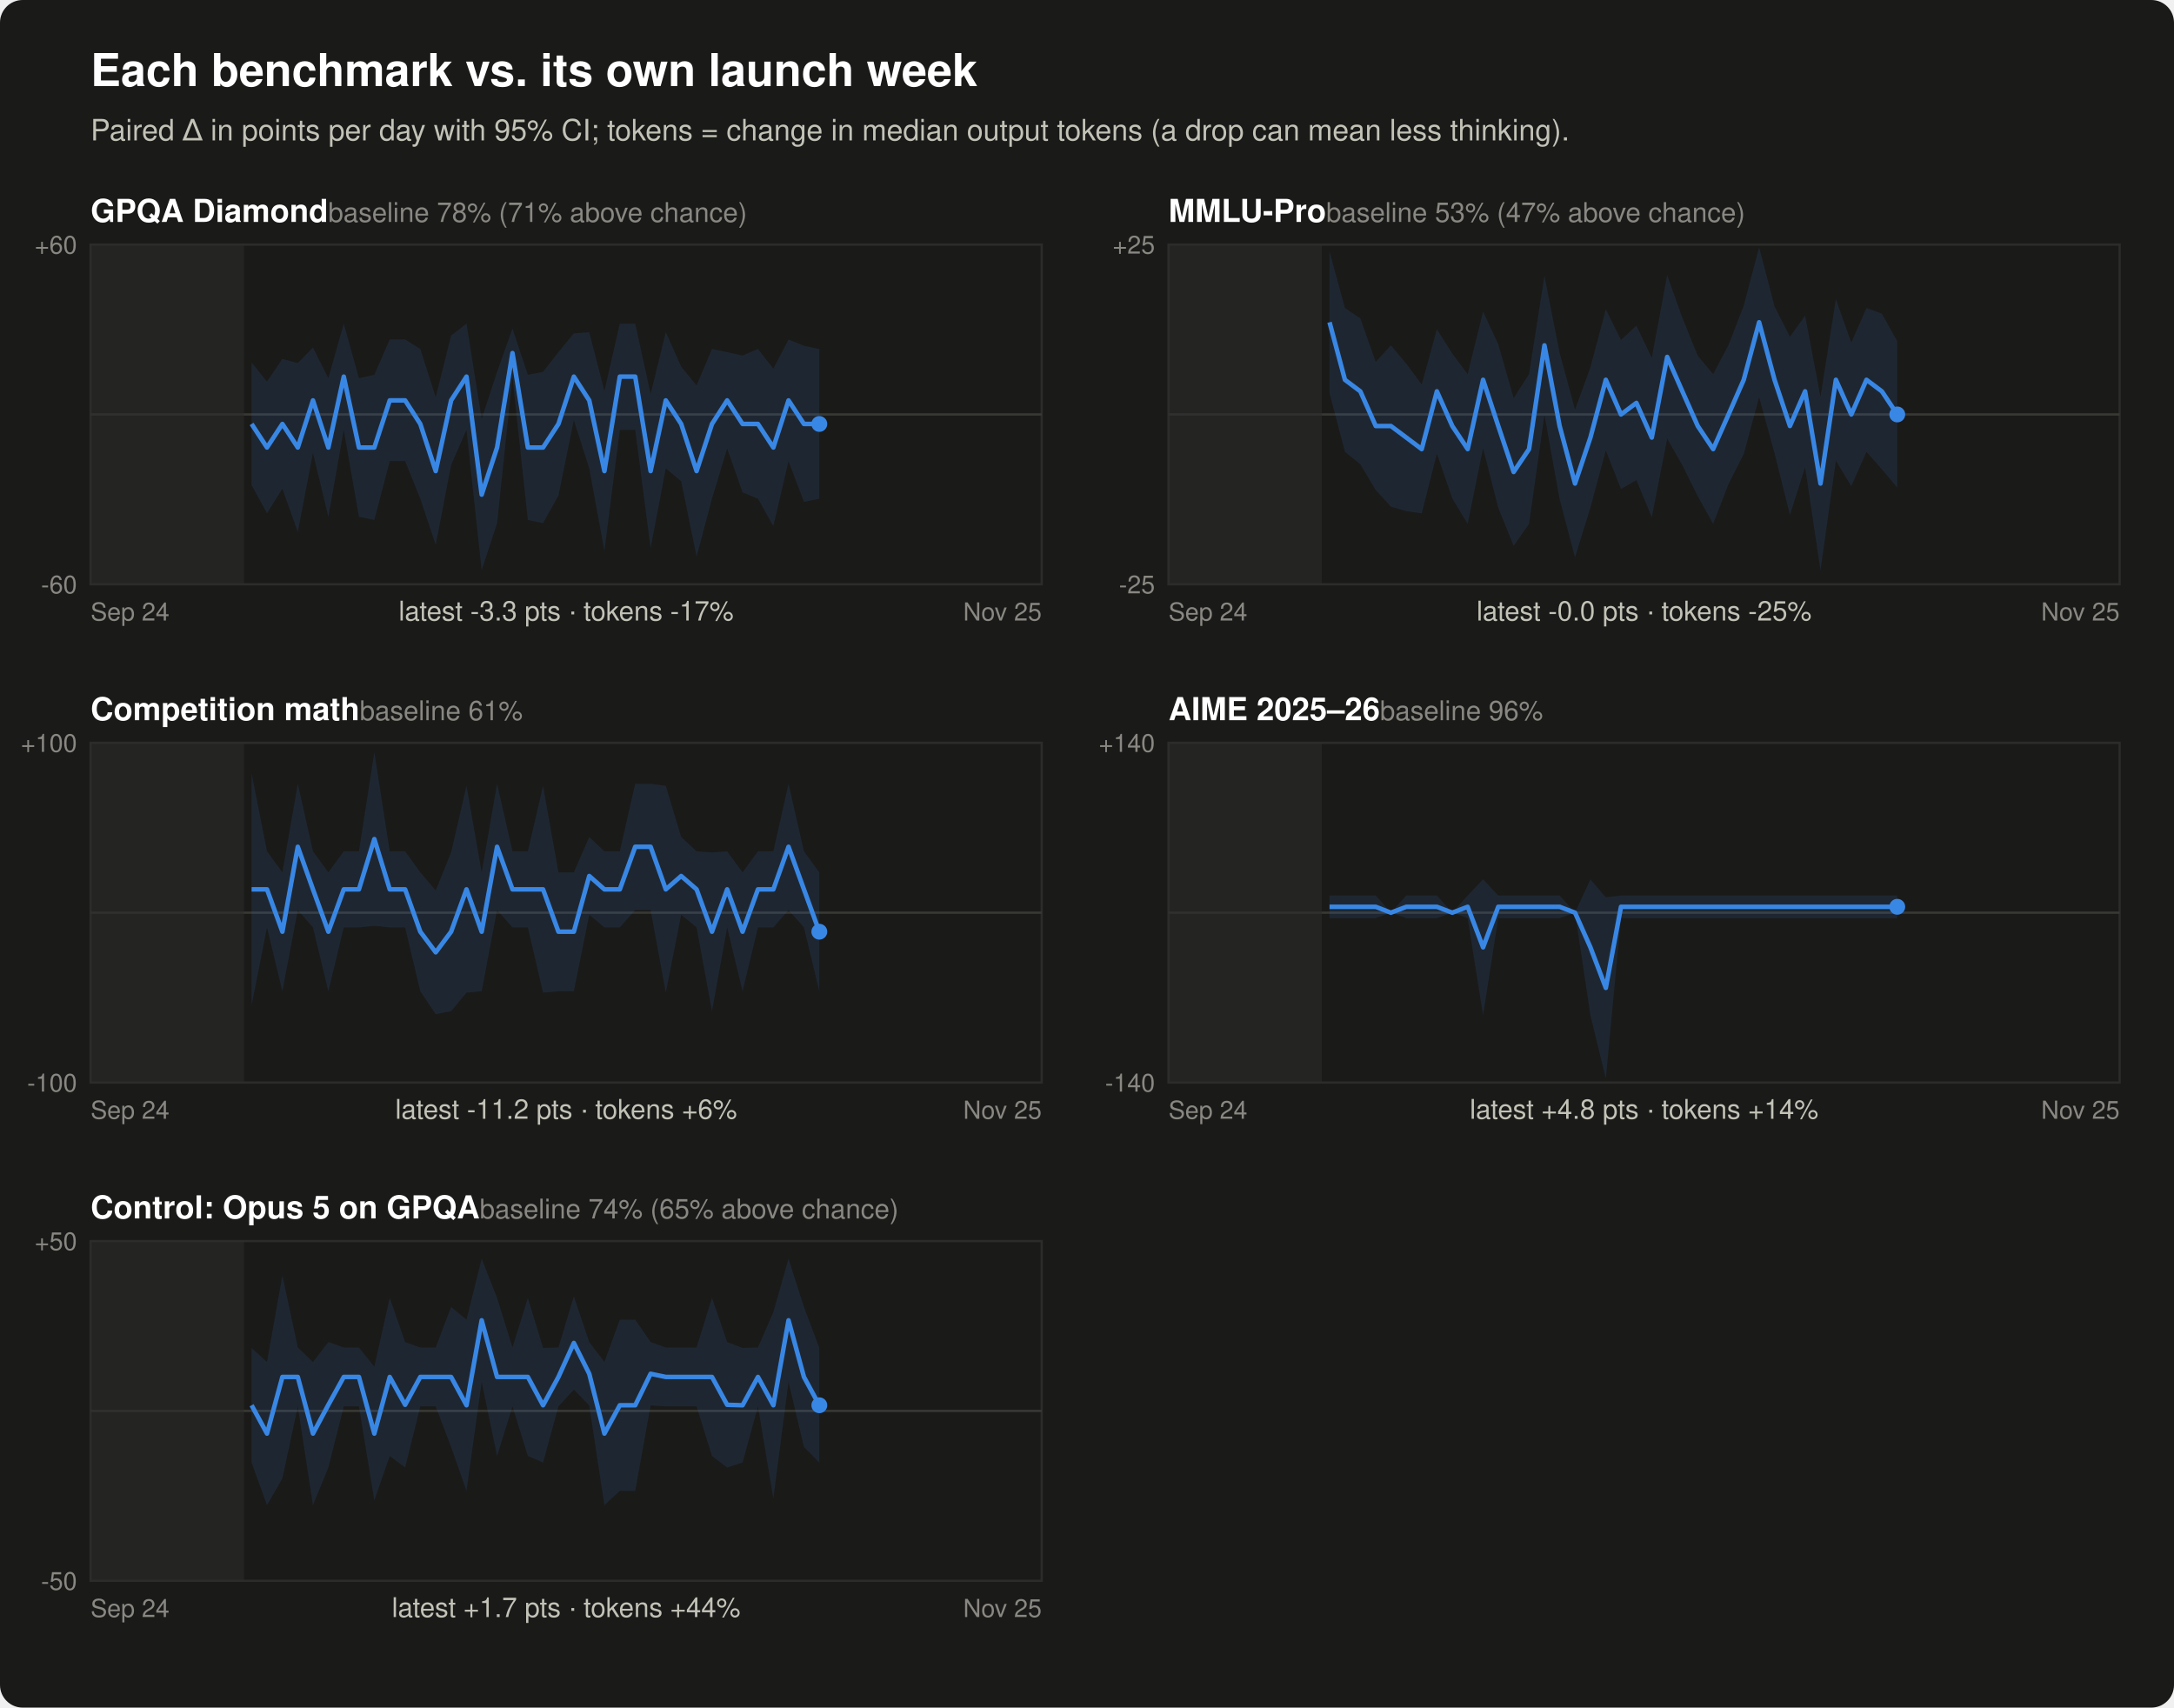
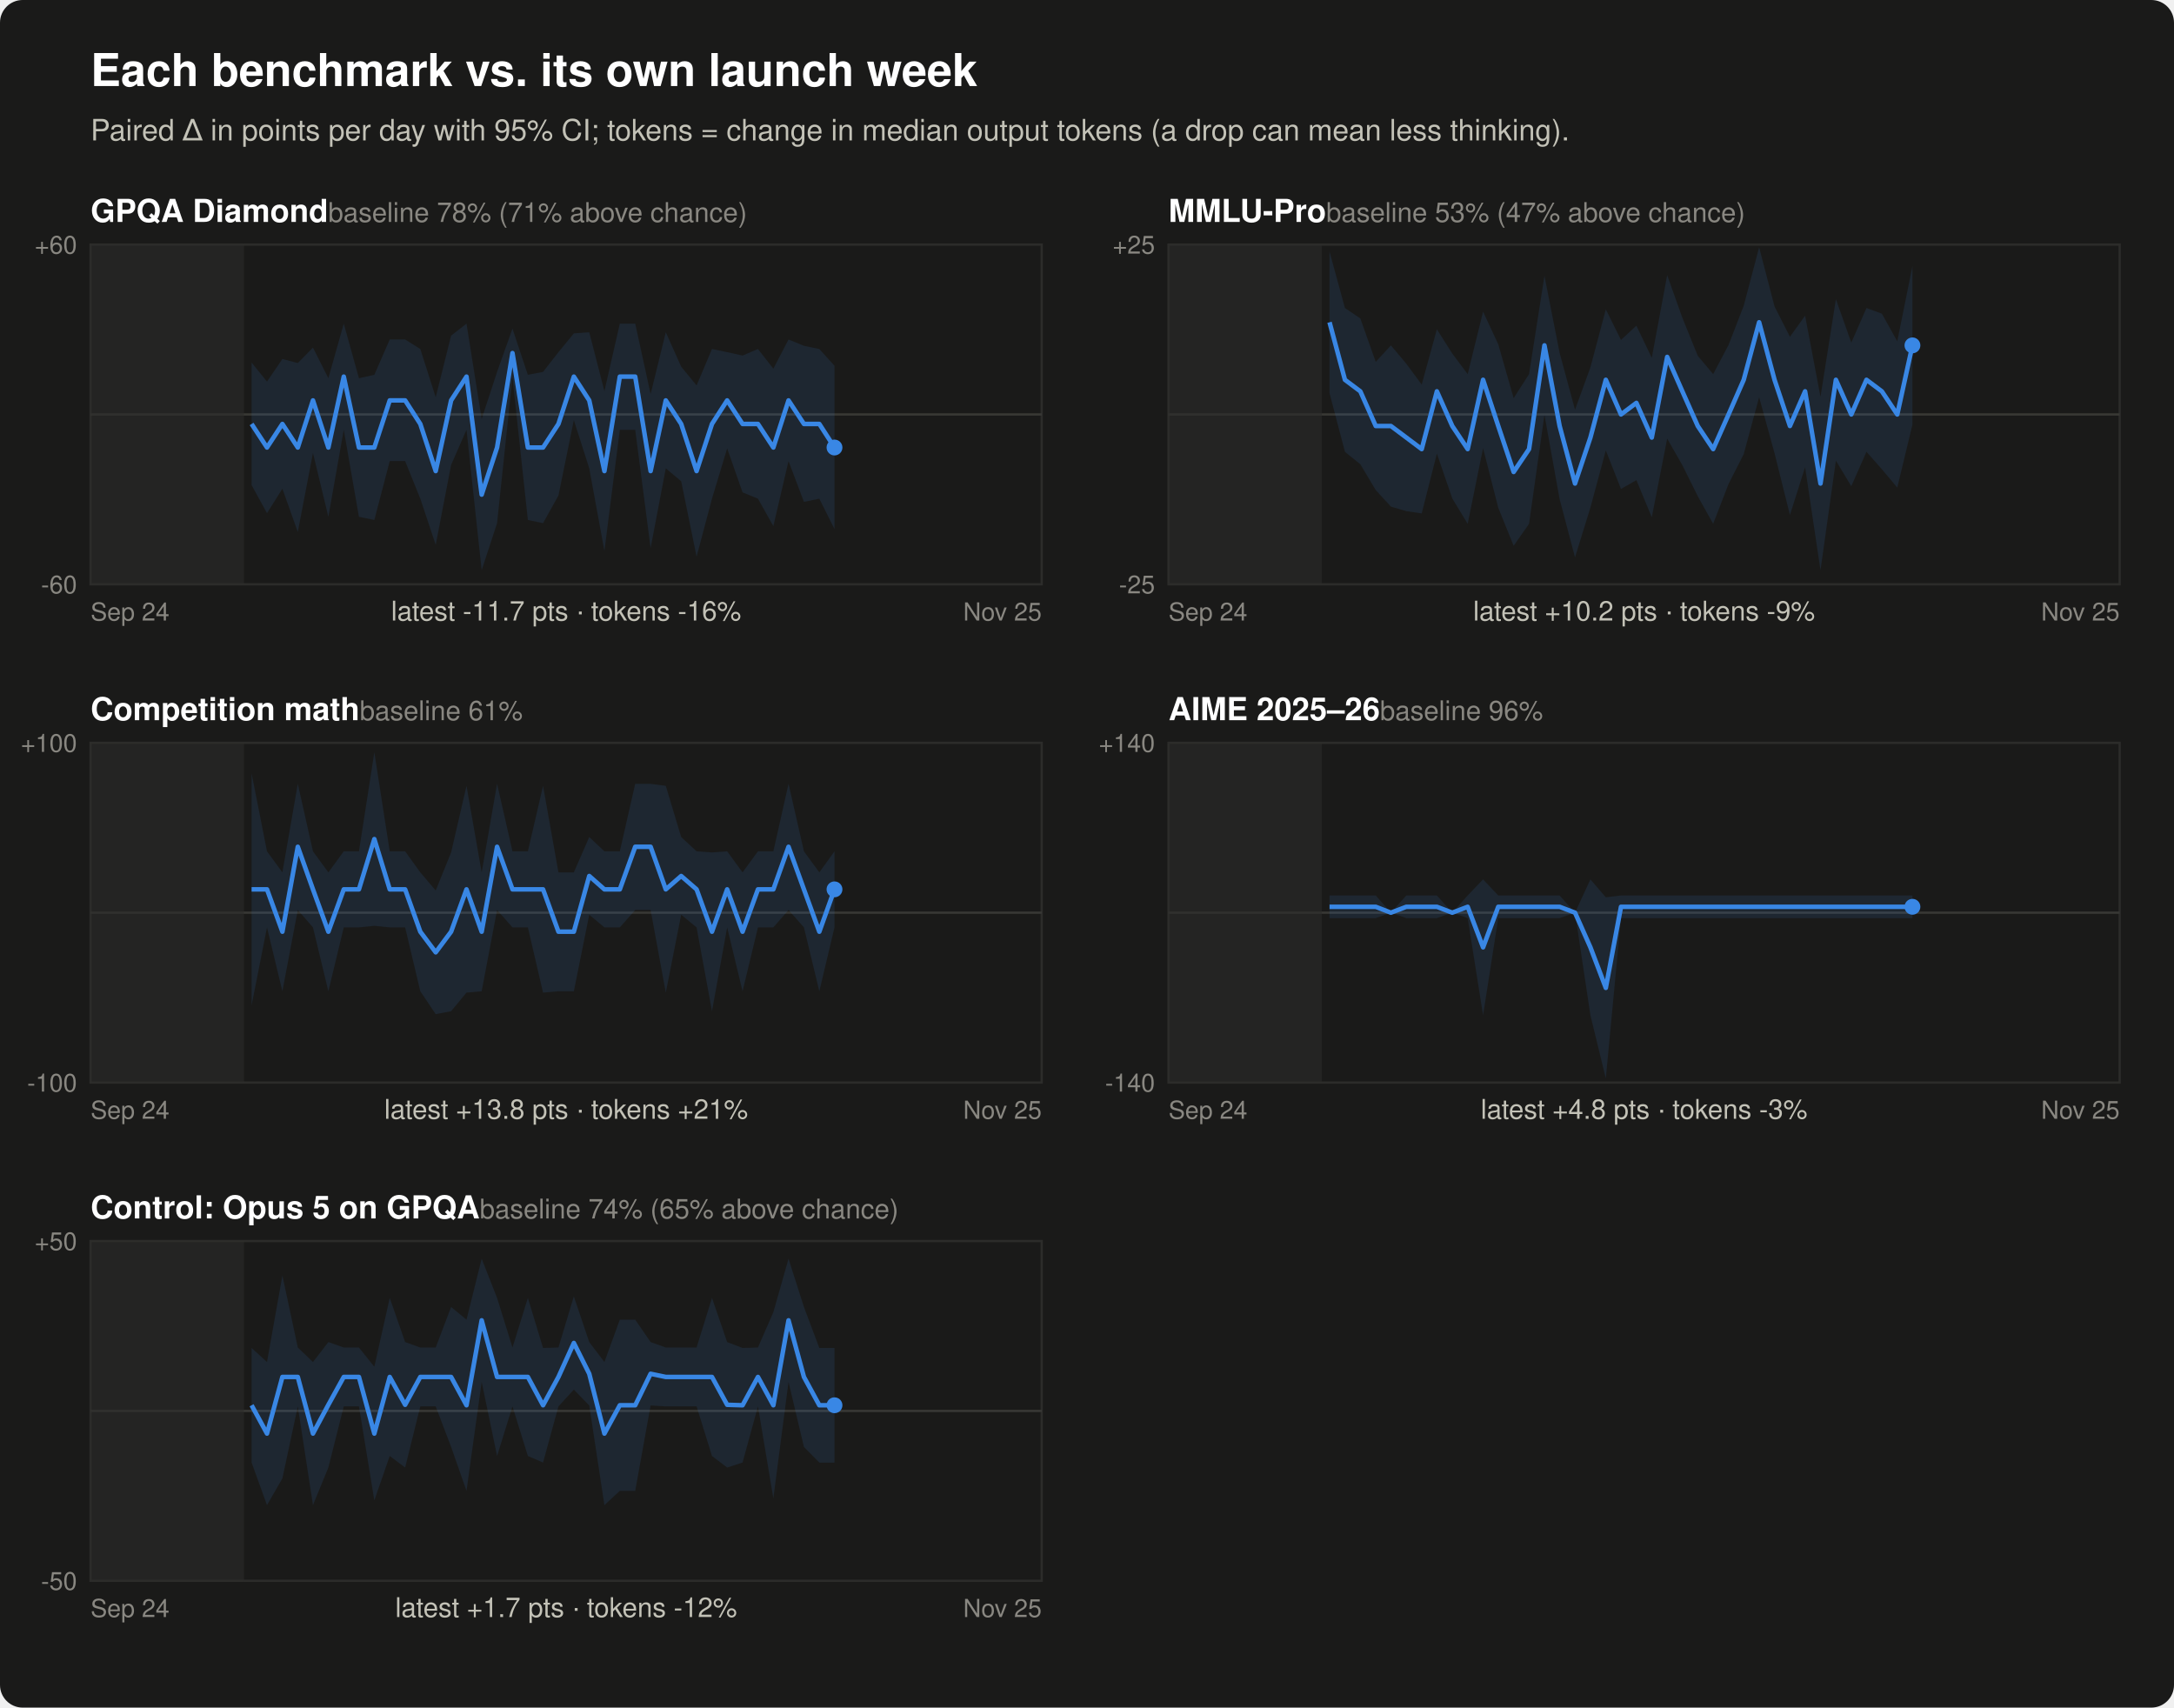
<svg xmlns="http://www.w3.org/2000/svg" width="960" height="754" viewBox="0 0 960 754" font-family="-apple-system, Segoe UI, Helvetica, Arial, sans-serif" role="img" aria-labelledby="ft fd">
  <rect width="960" height="754" rx="10" fill="#1a1a19" />
  <text x="40" y="38" fill="#ffffff" font-size="20" font-weight="600">Each benchmark vs. its own launch week</text>
  <text x="40" y="62" fill="#c3c2b7" font-size="13">Paired Δ in points per day with 95% CI; tokens = change in median output tokens (a drop can mean less thinking).</text>
  <text x="40" y="98" fill="#ffffff" font-size="14" font-weight="600">GPQA Diamond<tspan fill="#898781" font-weight="400" font-size="12">  baseline 78% (71% above chance)</tspan>
  </text>
  <rect x="40" y="108" width="420" height="150" fill="none" stroke="#2c2c2a" />
  <line x1="40" y1="183.0" x2="460" y2="183.0" stroke="#383835" />
  <text x="34" y="262.0" text-anchor="end" fill="#898781" font-size="11">-60</text>
  <text x="34" y="112.0" text-anchor="end" fill="#898781" font-size="11">+60</text>
  <rect x="40.0" y="108" width="67.7" height="150" fill="#2c2c2a" opacity="0.6" />
  <text x="40" y="274" fill="#898781" font-size="11">Sep 24</text>
  <text x="460" y="274" text-anchor="end" fill="#898781" font-size="11">Nov 25</text>
-   <path d="M111.1,160.1 L117.9,168.5 L124.7,158.5 L131.5,160.3 L138.2,153.5 L145.0,167.0 L151.8,142.9 L158.5,167.0 L165.3,165.5 L172.1,149.9 L178.9,149.9 L185.6,154.1 L192.4,175.4 L199.2,148.2 L206.0,142.9 L212.7,185.0 L219.5,164.2 L226.3,145.1 L233.1,165.5 L239.8,164.2 L246.6,155.5 L253.4,147.2 L260.2,146.7 L266.9,172.7 L273.7,142.9 L280.5,142.9 L287.3,174.0 L294.0,146.7 L300.8,161.9 L307.6,170.2 L314.4,154.1 L321.1,155.5 L327.9,157.0 L334.7,154.1 L341.5,162.8 L348.2,149.9 L355.0,152.7 L361.8,154.1 L361.8,220.2 L355.0,221.6 L348.2,203.6 L341.5,232.3 L334.7,220.2 L327.9,217.4 L321.1,198.0 L314.4,220.2 L307.6,245.8 L300.8,212.5 L294.0,206.8 L287.3,242.0 L280.5,189.8 L273.7,189.8 L266.9,243.3 L260.2,206.8 L253.4,185.5 L246.6,218.8 L239.8,231.0 L233.1,229.6 L226.3,166.7 L219.5,231.0 L212.7,251.8 L206.0,189.8 L199.2,205.3 L192.4,240.6 L185.6,220.2 L178.9,203.6 L172.1,203.6 L165.3,229.6 L158.5,228.2 L151.8,189.8 L145.0,228.2 L138.2,200.0 L131.5,234.9 L124.7,215.8 L117.9,226.6 L111.1,214.2 Z" fill="#3987e5" opacity="0.12" />
-   <path d="M111.1,187.2 L117.9,197.6 L124.7,187.2 L131.5,197.6 L138.2,176.8 L145.0,197.6 L151.8,166.3 L158.5,197.6 L165.3,197.6 L172.1,176.8 L178.9,176.8 L185.6,187.2 L192.4,208.0 L199.2,176.8 L206.0,166.3 L212.7,218.4 L219.5,197.6 L226.3,155.9 L233.1,197.6 L239.8,197.6 L246.6,187.2 L253.4,166.3 L260.2,176.8 L266.9,208.0 L273.7,166.3 L280.5,166.3 L287.3,208.0 L294.0,176.8 L300.8,187.2 L307.6,208.0 L314.4,187.2 L321.1,176.8 L327.9,187.2 L334.7,187.2 L341.5,197.6 L348.2,176.8 L355.0,187.2 L361.8,187.2" fill="none" stroke="#3987e5" stroke-width="2" stroke-linejoin="round" />
-   <circle cx="361.8" cy="187.2" r="3.5" fill="#3987e5" />
-   <text x="250.0" y="274" text-anchor="middle" fill="#c3c2b7" font-size="12">latest -3.3 pts · tokens -17%</text>
+   <path d="M111.1,160.1 L117.9,168.5 L124.7,158.5 L131.5,160.3 L138.2,153.5 L145.0,167.0 L151.8,142.9 L158.5,167.0 L165.3,165.5 L172.1,149.9 L178.9,149.9 L185.6,154.1 L192.4,175.4 L199.2,148.2 L206.0,142.9 L212.7,185.0 L219.5,164.2 L226.3,145.1 L233.1,165.5 L239.8,164.2 L246.6,155.5 L253.4,147.2 L260.2,146.7 L266.9,172.7 L273.7,142.9 L280.5,142.9 L287.3,174.0 L294.0,146.7 L300.8,161.9 L307.6,170.2 L314.4,154.1 L321.1,155.5 L327.9,157.0 L334.7,154.1 L341.5,162.8 L348.2,149.9 L355.0,152.7 L361.8,154.1 L368.5,161.5 L368.5,233.6 L361.8,220.2 L355.0,221.6 L348.2,203.6 L341.5,232.3 L334.7,220.2 L327.9,217.4 L321.1,198.0 L314.4,220.2 L307.6,245.8 L300.8,212.5 L294.0,206.8 L287.3,242.0 L280.5,189.8 L273.7,189.8 L266.9,243.3 L260.2,206.8 L253.4,185.5 L246.6,218.8 L239.8,231.0 L233.1,229.6 L226.3,166.7 L219.5,231.0 L212.7,251.8 L206.0,189.8 L199.2,205.3 L192.4,240.6 L185.6,220.2 L178.9,203.6 L172.1,203.6 L165.3,229.6 L158.5,228.2 L151.8,189.8 L145.0,228.2 L138.2,200.0 L131.5,234.9 L124.7,215.8 L117.9,226.6 L111.1,214.2 Z" fill="#3987e5" opacity="0.12" />
+   <path d="M111.1,187.2 L117.9,197.6 L124.7,187.2 L131.5,197.6 L138.2,176.8 L145.0,197.6 L151.8,166.3 L158.5,197.6 L165.3,197.6 L172.1,176.8 L178.9,176.8 L185.6,187.2 L192.4,208.0 L199.2,176.8 L206.0,166.3 L212.7,218.4 L219.5,197.6 L226.3,155.9 L233.1,197.6 L239.8,197.6 L246.6,187.2 L253.4,166.3 L260.2,176.8 L266.9,208.0 L273.7,166.3 L280.5,166.3 L287.3,208.0 L294.0,176.8 L300.8,187.2 L307.6,208.0 L314.4,187.2 L321.1,176.8 L327.9,187.2 L334.7,187.2 L341.5,197.6 L348.2,176.8 L355.0,187.2 L361.8,187.2 L368.5,197.6" fill="none" stroke="#3987e5" stroke-width="2" stroke-linejoin="round" />
+   <circle cx="368.5" cy="197.6" r="3.5" fill="#3987e5" />
+   <text x="250.0" y="274" text-anchor="middle" fill="#c3c2b7" font-size="12">latest -11.7 pts · tokens -16%</text>
  <text x="516" y="98" fill="#ffffff" font-size="14" font-weight="600">MMLU-Pro<tspan fill="#898781" font-weight="400" font-size="12">  baseline 53% (47% above chance)</tspan>
  </text>
  <rect x="516" y="108" width="420" height="150" fill="none" stroke="#2c2c2a" />
  <line x1="516" y1="183.0" x2="936" y2="183.0" stroke="#383835" />
  <text x="510" y="262.0" text-anchor="end" fill="#898781" font-size="11">-25</text>
  <text x="510" y="112.0" text-anchor="end" fill="#898781" font-size="11">+25</text>
  <rect x="516.0" y="108" width="67.7" height="150" fill="#2c2c2a" opacity="0.6" />
  <text x="516" y="274" fill="#898781" font-size="11">Sep 24</text>
  <text x="936" y="274" text-anchor="end" fill="#898781" font-size="11">Nov 25</text>
-   <path d="M587.1,111.1 L593.9,136.0 L600.7,140.6 L607.5,159.8 L614.2,152.5 L621.0,160.6 L627.8,169.8 L634.5,145.4 L641.3,156.1 L648.1,165.2 L654.9,137.6 L661.6,152.0 L668.4,175.8 L675.2,165.2 L682.0,121.8 L688.7,155.8 L695.5,180.9 L702.3,162.2 L709.1,136.6 L715.8,150.1 L722.6,143.8 L729.4,158.0 L736.2,121.5 L742.9,140.3 L749.7,157.1 L756.5,165.2 L763.3,152.3 L770.0,135.0 L776.8,109.2 L783.6,135.3 L790.4,148.7 L797.1,139.4 L803.9,175.2 L810.7,132.1 L817.5,151.3 L824.2,136.0 L831.0,138.5 L837.8,150.7 L837.8,215.3 L831.0,207.2 L824.2,199.5 L817.5,214.7 L810.7,203.4 L803.9,251.8 L797.1,206.3 L790.4,227.4 L783.6,200.1 L776.8,175.4 L770.0,200.5 L763.3,213.7 L756.5,231.3 L749.7,219.1 L742.9,205.4 L736.2,193.7 L729.4,228.4 L722.6,212.0 L715.8,215.9 L709.1,198.9 L702.3,224.1 L695.5,246.1 L688.7,220.4 L682.0,183.2 L675.2,231.3 L668.4,241.0 L661.6,224.2 L654.9,197.9 L648.1,231.3 L641.3,220.1 L634.5,200.3 L627.8,226.7 L621.0,225.7 L614.2,223.7 L607.5,216.4 L600.7,205.0 L593.9,199.5 L587.1,173.6 Z" fill="#3987e5" opacity="0.12" />
-   <path d="M587.1,142.3 L593.9,167.7 L600.7,172.8 L607.5,188.1 L614.2,188.1 L621.0,193.2 L627.8,198.3 L634.5,172.8 L641.3,188.1 L648.1,198.3 L654.9,167.7 L661.6,188.1 L668.4,208.4 L675.2,198.3 L682.0,152.5 L688.7,188.1 L695.5,213.5 L702.3,193.2 L709.1,167.7 L715.8,183.0 L722.6,177.9 L729.4,193.2 L736.2,157.6 L742.9,172.8 L749.7,188.1 L756.5,198.3 L763.3,183.0 L770.0,167.7 L776.8,142.3 L783.6,167.7 L790.4,188.1 L797.1,172.8 L803.9,213.5 L810.7,167.7 L817.5,183.0 L824.2,167.7 L831.0,172.8 L837.8,183.0" fill="none" stroke="#3987e5" stroke-width="2" stroke-linejoin="round" />
-   <circle cx="837.8" cy="183.0" r="3.5" fill="#3987e5" />
-   <text x="726.0" y="274" text-anchor="middle" fill="#c3c2b7" font-size="12">latest -0.0 pts · tokens -25%</text>
+   <path d="M587.1,111.1 L593.9,136.0 L600.7,140.6 L607.5,159.8 L614.2,152.5 L621.0,160.6 L627.8,169.8 L634.5,145.4 L641.3,156.1 L648.1,165.2 L654.9,137.6 L661.6,152.0 L668.4,175.8 L675.2,165.2 L682.0,121.8 L688.7,155.8 L695.5,180.9 L702.3,162.2 L709.1,136.6 L715.8,150.1 L722.6,143.8 L729.4,158.0 L736.2,121.5 L742.9,140.3 L749.7,157.1 L756.5,165.2 L763.3,152.3 L770.0,135.0 L776.8,109.2 L783.6,135.3 L790.4,148.7 L797.1,139.4 L803.9,175.2 L810.7,132.1 L817.5,151.3 L824.2,136.0 L831.0,138.5 L837.8,150.7 L844.5,117.5 L844.5,187.5 L837.8,215.3 L831.0,207.2 L824.2,199.5 L817.5,214.7 L810.7,203.4 L803.9,251.8 L797.1,206.3 L790.4,227.4 L783.6,200.1 L776.8,175.4 L770.0,200.5 L763.3,213.7 L756.5,231.3 L749.7,219.1 L742.9,205.4 L736.2,193.7 L729.4,228.4 L722.6,212.0 L715.8,215.9 L709.1,198.9 L702.3,224.1 L695.5,246.1 L688.7,220.4 L682.0,183.2 L675.2,231.3 L668.4,241.0 L661.6,224.2 L654.9,197.9 L648.1,231.3 L641.3,220.1 L634.5,200.3 L627.8,226.7 L621.0,225.7 L614.2,223.7 L607.5,216.4 L600.7,205.0 L593.9,199.5 L587.1,173.6 Z" fill="#3987e5" opacity="0.12" />
+   <path d="M587.1,142.3 L593.9,167.7 L600.7,172.8 L607.5,188.1 L614.2,188.1 L621.0,193.2 L627.8,198.3 L634.5,172.8 L641.3,188.1 L648.1,198.3 L654.9,167.7 L661.6,188.1 L668.4,208.4 L675.2,198.3 L682.0,152.5 L688.7,188.1 L695.5,213.5 L702.3,193.2 L709.1,167.7 L715.8,183.0 L722.6,177.9 L729.4,193.2 L736.2,157.6 L742.9,172.8 L749.7,188.1 L756.5,198.3 L763.3,183.0 L770.0,167.7 L776.8,142.3 L783.6,167.7 L790.4,188.1 L797.1,172.8 L803.9,213.5 L810.7,167.7 L817.5,183.0 L824.2,167.7 L831.0,172.8 L837.8,183.0 L844.5,152.5" fill="none" stroke="#3987e5" stroke-width="2" stroke-linejoin="round" />
+   <circle cx="844.5" cy="152.5" r="3.5" fill="#3987e5" />
+   <text x="726.0" y="274" text-anchor="middle" fill="#c3c2b7" font-size="12">latest +10.2 pts · tokens -9%</text>
  <text x="40" y="318" fill="#ffffff" font-size="14" font-weight="600">Competition math<tspan fill="#898781" font-weight="400" font-size="12">  baseline 61%</tspan>
  </text>
  <rect x="40" y="328" width="420" height="150" fill="none" stroke="#2c2c2a" />
  <line x1="40" y1="403.0" x2="460" y2="403.0" stroke="#383835" />
  <text x="34" y="482.0" text-anchor="end" fill="#898781" font-size="11">-100</text>
  <text x="34" y="332.0" text-anchor="end" fill="#898781" font-size="11">+100</text>
  <rect x="40.0" y="328" width="67.7" height="150" fill="#2c2c2a" opacity="0.6" />
  <text x="40" y="494" fill="#898781" font-size="11">Sep 24</text>
  <text x="460" y="494" text-anchor="end" fill="#898781" font-size="11">Nov 25</text>
-   <path d="M111.1,341.5 L117.9,375.9 L124.7,385.2 L131.5,346.1 L138.2,375.9 L145.0,385.2 L151.8,375.9 L158.5,375.9 L165.3,332.2 L172.1,375.9 L178.9,375.9 L185.6,385.2 L192.4,393.2 L199.2,376.4 L206.0,347.0 L212.7,385.2 L219.5,346.1 L226.3,375.9 L233.1,375.9 L239.8,347.0 L246.6,385.2 L253.4,385.2 L260.2,369.6 L266.9,375.9 L273.7,375.9 L280.5,346.1 L287.3,346.1 L294.0,347.0 L300.8,369.6 L307.6,375.9 L314.4,376.4 L321.1,375.9 L327.9,385.2 L334.7,375.9 L341.5,375.9 L348.2,346.1 L355.0,375.9 L361.8,385.2 L361.8,437.7 L355.0,409.5 L348.2,401.8 L341.5,409.5 L334.7,409.5 L327.9,437.7 L321.1,409.5 L314.4,446.5 L307.6,409.5 L300.8,403.9 L294.0,438.3 L287.3,401.8 L280.5,401.8 L273.7,409.5 L266.9,409.5 L260.2,403.9 L253.4,437.7 L246.6,437.7 L239.8,438.3 L233.1,409.5 L226.3,409.5 L219.5,401.8 L212.7,437.7 L206.0,438.3 L199.2,446.5 L192.4,447.8 L185.6,437.7 L178.9,409.5 L172.1,409.5 L165.3,408.8 L158.5,409.5 L151.8,409.5 L145.0,437.7 L138.2,409.5 L131.5,401.8 L124.7,437.7 L117.9,409.5 L111.1,443.9 Z" fill="#3987e5" opacity="0.12" />
-   <path d="M111.1,392.7 L117.9,392.7 L124.7,411.4 L131.5,373.9 L138.2,392.7 L145.0,411.4 L151.8,392.7 L158.5,392.7 L165.3,370.5 L172.1,392.7 L178.9,392.7 L185.6,411.4 L192.4,420.5 L199.2,411.4 L206.0,392.7 L212.7,411.4 L219.5,373.9 L226.3,392.7 L233.1,392.7 L239.8,392.7 L246.6,411.4 L253.4,411.4 L260.2,386.8 L266.9,392.7 L273.7,392.7 L280.5,373.9 L287.3,373.9 L294.0,392.7 L300.8,386.8 L307.6,392.7 L314.4,411.4 L321.1,392.7 L327.9,411.4 L334.7,392.7 L341.5,392.7 L348.2,373.9 L355.0,392.7 L361.8,411.4" fill="none" stroke="#3987e5" stroke-width="2" stroke-linejoin="round" />
-   <circle cx="361.8" cy="411.4" r="3.5" fill="#3987e5" />
-   <text x="250.0" y="494" text-anchor="middle" fill="#c3c2b7" font-size="12">latest -11.2 pts · tokens +6%</text>
+   <path d="M111.1,341.5 L117.9,375.9 L124.7,385.2 L131.5,346.1 L138.2,375.9 L145.0,385.2 L151.8,375.9 L158.5,375.9 L165.3,332.2 L172.1,375.9 L178.9,375.9 L185.6,385.2 L192.4,393.2 L199.2,376.4 L206.0,347.0 L212.7,385.2 L219.5,346.1 L226.3,375.9 L233.1,375.9 L239.8,347.0 L246.6,385.2 L253.4,385.2 L260.2,369.6 L266.9,375.9 L273.7,375.9 L280.5,346.1 L287.3,346.1 L294.0,347.0 L300.8,369.6 L307.6,375.9 L314.4,376.4 L321.1,375.9 L327.9,385.2 L334.7,375.9 L341.5,375.9 L348.2,346.1 L355.0,375.9 L361.8,385.2 L368.5,375.9 L368.5,409.5 L361.8,437.7 L355.0,409.5 L348.2,401.8 L341.5,409.5 L334.7,409.5 L327.9,437.7 L321.1,409.5 L314.4,446.5 L307.6,409.5 L300.8,403.9 L294.0,438.3 L287.3,401.8 L280.5,401.8 L273.7,409.5 L266.9,409.5 L260.2,403.9 L253.4,437.7 L246.6,437.7 L239.8,438.3 L233.1,409.5 L226.3,409.5 L219.5,401.8 L212.7,437.7 L206.0,438.3 L199.2,446.5 L192.4,447.8 L185.6,437.7 L178.9,409.5 L172.1,409.5 L165.3,408.8 L158.5,409.5 L151.8,409.5 L145.0,437.7 L138.2,409.5 L131.5,401.8 L124.7,437.7 L117.9,409.5 L111.1,443.9 Z" fill="#3987e5" opacity="0.12" />
+   <path d="M111.1,392.7 L117.9,392.7 L124.7,411.4 L131.5,373.9 L138.2,392.7 L145.0,411.4 L151.8,392.7 L158.5,392.7 L165.3,370.5 L172.1,392.7 L178.9,392.7 L185.6,411.4 L192.4,420.5 L199.2,411.4 L206.0,392.7 L212.7,411.4 L219.5,373.9 L226.3,392.7 L233.1,392.7 L239.8,392.7 L246.6,411.4 L253.4,411.4 L260.2,386.8 L266.9,392.7 L273.7,392.7 L280.5,373.9 L287.3,373.9 L294.0,392.7 L300.8,386.8 L307.6,392.7 L314.4,411.4 L321.1,392.7 L327.9,411.4 L334.7,392.7 L341.5,392.7 L348.2,373.9 L355.0,392.7 L361.8,411.4 L368.5,392.7" fill="none" stroke="#3987e5" stroke-width="2" stroke-linejoin="round" />
+   <circle cx="368.5" cy="392.7" r="3.5" fill="#3987e5" />
+   <text x="250.0" y="494" text-anchor="middle" fill="#c3c2b7" font-size="12">latest +13.8 pts · tokens +21%</text>
  <text x="516" y="318" fill="#ffffff" font-size="14" font-weight="600">AIME 2025–26<tspan fill="#898781" font-weight="400" font-size="12">  baseline 96%</tspan>
  </text>
  <rect x="516" y="328" width="420" height="150" fill="none" stroke="#2c2c2a" />
  <line x1="516" y1="403.0" x2="936" y2="403.0" stroke="#383835" />
  <text x="510" y="482.0" text-anchor="end" fill="#898781" font-size="11">-140</text>
  <text x="510" y="332.0" text-anchor="end" fill="#898781" font-size="11">+140</text>
  <rect x="516.0" y="328" width="67.7" height="150" fill="#2c2c2a" opacity="0.6" />
  <text x="516" y="494" fill="#898781" font-size="11">Sep 24</text>
  <text x="936" y="494" text-anchor="end" fill="#898781" font-size="11">Nov 25</text>
-   <path d="M587.1,395.4 L593.9,395.4 L600.7,395.4 L607.5,395.4 L614.2,403.0 L621.0,395.4 L627.8,395.4 L634.5,395.4 L641.3,403.0 L648.1,395.4 L654.9,388.3 L661.6,395.4 L668.4,395.4 L675.2,395.4 L682.0,395.4 L688.7,395.4 L695.5,403.0 L702.3,388.3 L709.1,396.2 L715.8,395.4 L722.6,395.4 L729.4,395.4 L736.2,395.4 L742.9,395.4 L749.7,395.4 L756.5,395.4 L763.3,395.4 L770.0,395.4 L776.8,395.4 L783.6,395.4 L790.4,395.4 L797.1,395.4 L803.9,395.4 L810.7,395.4 L817.5,395.4 L824.2,395.4 L831.0,395.4 L837.8,395.4 L837.8,405.4 L831.0,405.4 L824.2,405.4 L817.5,405.4 L810.7,405.4 L803.9,405.4 L797.1,405.4 L790.4,405.4 L783.6,405.4 L776.8,405.4 L770.0,405.4 L763.3,405.4 L756.5,405.4 L749.7,405.4 L742.9,405.4 L736.2,405.4 L729.4,405.4 L722.6,405.4 L715.8,405.4 L709.1,476.2 L702.3,448.3 L695.5,403.0 L688.7,405.4 L682.0,405.4 L675.2,405.4 L668.4,405.4 L661.6,405.4 L654.9,448.3 L648.1,405.4 L641.3,403.0 L634.5,405.4 L627.8,405.4 L621.0,405.4 L614.2,403.0 L607.5,405.4 L600.7,405.4 L593.9,405.4 L587.1,405.4 Z" fill="#3987e5" opacity="0.12" />
-   <path d="M587.1,400.4 L593.9,400.4 L600.7,400.4 L607.5,400.4 L614.2,403.0 L621.0,400.4 L627.8,400.4 L634.5,400.4 L641.3,403.0 L648.1,400.4 L654.9,418.3 L661.6,400.4 L668.4,400.4 L675.2,400.4 L682.0,400.4 L688.7,400.4 L695.5,403.0 L702.3,418.3 L709.1,436.2 L715.8,400.4 L722.6,400.4 L729.4,400.4 L736.2,400.4 L742.9,400.4 L749.7,400.4 L756.5,400.4 L763.3,400.4 L770.0,400.4 L776.8,400.4 L783.6,400.4 L790.4,400.4 L797.1,400.4 L803.9,400.4 L810.7,400.4 L817.5,400.4 L824.2,400.4 L831.0,400.4 L837.8,400.4" fill="none" stroke="#3987e5" stroke-width="2" stroke-linejoin="round" />
-   <circle cx="837.8" cy="400.4" r="3.5" fill="#3987e5" />
-   <text x="726.0" y="494" text-anchor="middle" fill="#c3c2b7" font-size="12">latest +4.8 pts · tokens +14%</text>
+   <path d="M587.1,395.4 L593.9,395.4 L600.7,395.4 L607.5,395.4 L614.2,403.0 L621.0,395.4 L627.8,395.4 L634.5,395.4 L641.3,403.0 L648.1,395.4 L654.9,388.3 L661.6,395.4 L668.4,395.4 L675.2,395.4 L682.0,395.4 L688.7,395.4 L695.5,403.0 L702.3,388.3 L709.1,396.2 L715.8,395.4 L722.6,395.4 L729.4,395.4 L736.2,395.4 L742.9,395.4 L749.7,395.4 L756.5,395.4 L763.3,395.4 L770.0,395.4 L776.8,395.4 L783.6,395.4 L790.4,395.4 L797.1,395.4 L803.9,395.4 L810.7,395.4 L817.5,395.4 L824.2,395.4 L831.0,395.4 L837.8,395.4 L844.5,395.4 L844.5,405.4 L837.8,405.4 L831.0,405.4 L824.2,405.4 L817.5,405.4 L810.7,405.4 L803.9,405.4 L797.1,405.4 L790.4,405.4 L783.6,405.4 L776.8,405.4 L770.0,405.4 L763.3,405.4 L756.5,405.4 L749.7,405.4 L742.9,405.4 L736.2,405.4 L729.4,405.4 L722.6,405.4 L715.8,405.4 L709.1,476.2 L702.3,448.3 L695.5,403.0 L688.7,405.4 L682.0,405.4 L675.2,405.4 L668.4,405.4 L661.6,405.4 L654.9,448.3 L648.1,405.4 L641.3,403.0 L634.5,405.4 L627.8,405.4 L621.0,405.4 L614.2,403.0 L607.5,405.4 L600.7,405.4 L593.9,405.4 L587.1,405.4 Z" fill="#3987e5" opacity="0.12" />
+   <path d="M587.1,400.4 L593.9,400.4 L600.7,400.4 L607.5,400.4 L614.2,403.0 L621.0,400.4 L627.8,400.4 L634.5,400.4 L641.3,403.0 L648.1,400.4 L654.9,418.3 L661.6,400.4 L668.4,400.4 L675.2,400.4 L682.0,400.4 L688.7,400.4 L695.5,403.0 L702.3,418.3 L709.1,436.2 L715.8,400.4 L722.6,400.4 L729.4,400.4 L736.2,400.4 L742.9,400.4 L749.7,400.4 L756.5,400.4 L763.3,400.4 L770.0,400.4 L776.8,400.4 L783.6,400.4 L790.4,400.4 L797.1,400.4 L803.9,400.4 L810.7,400.4 L817.5,400.4 L824.2,400.4 L831.0,400.4 L837.8,400.4 L844.5,400.4" fill="none" stroke="#3987e5" stroke-width="2" stroke-linejoin="round" />
+   <circle cx="844.5" cy="400.4" r="3.5" fill="#3987e5" />
+   <text x="726.0" y="494" text-anchor="middle" fill="#c3c2b7" font-size="12">latest +4.8 pts · tokens -3%</text>
  <text x="40" y="538" fill="#ffffff" font-size="14" font-weight="600">Control: Opus 5 on GPQA<tspan fill="#898781" font-weight="400" font-size="12">  baseline 74% (65% above chance)</tspan>
  </text>
  <rect x="40" y="548" width="420" height="150" fill="none" stroke="#2c2c2a" />
  <line x1="40" y1="623.0" x2="460" y2="623.0" stroke="#383835" />
  <text x="34" y="702.0" text-anchor="end" fill="#898781" font-size="11">-50</text>
  <text x="34" y="552.0" text-anchor="end" fill="#898781" font-size="11">+50</text>
  <rect x="40.0" y="548" width="67.7" height="150" fill="#2c2c2a" opacity="0.6" />
  <text x="40" y="714" fill="#898781" font-size="11">Sep 24</text>
  <text x="460" y="714" text-anchor="end" fill="#898781" font-size="11">Nov 25</text>
-   <path d="M111.1,595.2 L117.9,601.4 L124.7,563.2 L131.5,595.0 L138.2,601.4 L145.0,592.6 L151.8,595.0 L158.5,595.0 L165.3,603.5 L172.1,573.1 L178.9,592.6 L185.6,595.0 L192.4,595.0 L199.2,577.1 L206.0,582.7 L212.7,555.8 L219.5,573.1 L226.3,595.0 L233.1,573.1 L239.8,595.2 L246.6,595.0 L253.4,572.4 L260.2,592.6 L266.9,601.4 L273.7,582.7 L280.5,582.7 L287.3,592.6 L294.0,595.0 L300.8,595.0 L307.6,595.0 L314.4,573.1 L321.1,592.6 L327.9,595.2 L334.7,595.0 L341.5,579.4 L348.2,555.8 L355.0,577.1 L361.8,595.2 L361.8,645.8 L355.0,638.9 L348.2,610.2 L341.5,661.6 L334.7,621.0 L327.9,645.8 L321.1,648.0 L314.4,642.9 L307.6,621.0 L300.8,621.0 L294.0,621.0 L287.3,620.6 L280.5,658.3 L273.7,658.3 L266.9,664.6 L260.2,620.6 L253.4,613.6 L246.6,621.0 L239.8,645.8 L233.1,642.9 L226.3,621.0 L219.5,642.9 L212.7,610.2 L206.0,658.3 L199.2,638.9 L192.4,621.0 L185.6,621.0 L178.9,648.0 L172.1,642.9 L165.3,662.5 L158.5,621.0 L151.8,621.0 L145.0,648.0 L138.2,664.6 L131.5,621.0 L124.7,652.8 L117.9,664.6 L111.1,645.8 Z" fill="#3987e5" opacity="0.12" />
-   <path d="M111.1,620.5 L117.9,633.0 L124.7,608.0 L131.5,608.0 L138.2,633.0 L145.0,620.3 L151.8,608.0 L158.5,608.0 L165.3,633.0 L172.1,608.0 L178.9,620.3 L185.6,608.0 L192.4,608.0 L199.2,608.0 L206.0,620.5 L212.7,583.0 L219.5,608.0 L226.3,608.0 L233.1,608.0 L239.8,620.5 L246.6,608.0 L253.4,593.0 L260.2,606.6 L266.9,633.0 L273.7,620.5 L280.5,620.5 L287.3,606.6 L294.0,608.0 L300.8,608.0 L307.6,608.0 L314.4,608.0 L321.1,620.3 L327.9,620.5 L334.7,608.0 L341.5,620.5 L348.2,583.0 L355.0,608.0 L361.8,620.5" fill="none" stroke="#3987e5" stroke-width="2" stroke-linejoin="round" />
-   <circle cx="361.8" cy="620.5" r="3.5" fill="#3987e5" />
-   <text x="250.0" y="714" text-anchor="middle" fill="#c3c2b7" font-size="12">latest +1.7 pts · tokens +44%</text>
+   <path d="M111.1,595.2 L117.9,601.4 L124.7,563.2 L131.5,595.0 L138.2,601.4 L145.0,592.6 L151.8,595.0 L158.5,595.0 L165.3,603.5 L172.1,573.1 L178.9,592.6 L185.6,595.0 L192.4,595.0 L199.2,577.1 L206.0,582.7 L212.7,555.8 L219.5,573.1 L226.3,595.0 L233.1,573.1 L239.8,595.2 L246.6,595.0 L253.4,572.4 L260.2,592.6 L266.9,601.4 L273.7,582.7 L280.5,582.7 L287.3,592.6 L294.0,595.0 L300.8,595.0 L307.6,595.0 L314.4,573.1 L321.1,592.6 L327.9,595.2 L334.7,595.0 L341.5,579.4 L348.2,555.8 L355.0,577.1 L361.8,595.2 L368.5,595.2 L368.5,645.8 L361.8,645.8 L355.0,638.9 L348.2,610.2 L341.5,661.6 L334.7,621.0 L327.9,645.8 L321.1,648.0 L314.4,642.9 L307.6,621.0 L300.8,621.0 L294.0,621.0 L287.3,620.6 L280.5,658.3 L273.7,658.3 L266.9,664.6 L260.2,620.6 L253.4,613.6 L246.6,621.0 L239.8,645.8 L233.1,642.9 L226.3,621.0 L219.5,642.9 L212.7,610.2 L206.0,658.3 L199.2,638.9 L192.4,621.0 L185.6,621.0 L178.9,648.0 L172.1,642.9 L165.3,662.5 L158.5,621.0 L151.8,621.0 L145.0,648.0 L138.2,664.6 L131.5,621.0 L124.7,652.8 L117.9,664.6 L111.1,645.8 Z" fill="#3987e5" opacity="0.12" />
+   <path d="M111.1,620.5 L117.9,633.0 L124.7,608.0 L131.5,608.0 L138.2,633.0 L145.0,620.3 L151.8,608.0 L158.5,608.0 L165.3,633.0 L172.1,608.0 L178.9,620.3 L185.6,608.0 L192.4,608.0 L199.2,608.0 L206.0,620.5 L212.7,583.0 L219.5,608.0 L226.3,608.0 L233.1,608.0 L239.8,620.5 L246.6,608.0 L253.4,593.0 L260.2,606.6 L266.9,633.0 L273.7,620.5 L280.5,620.5 L287.3,606.6 L294.0,608.0 L300.8,608.0 L307.6,608.0 L314.4,608.0 L321.1,620.3 L327.9,620.5 L334.7,608.0 L341.5,620.5 L348.2,583.0 L355.0,608.0 L361.8,620.5 L368.5,620.5" fill="none" stroke="#3987e5" stroke-width="2" stroke-linejoin="round" />
+   <circle cx="368.5" cy="620.5" r="3.5" fill="#3987e5" />
+   <text x="250.0" y="714" text-anchor="middle" fill="#c3c2b7" font-size="12">latest +1.7 pts · tokens -12%</text>
</svg>
